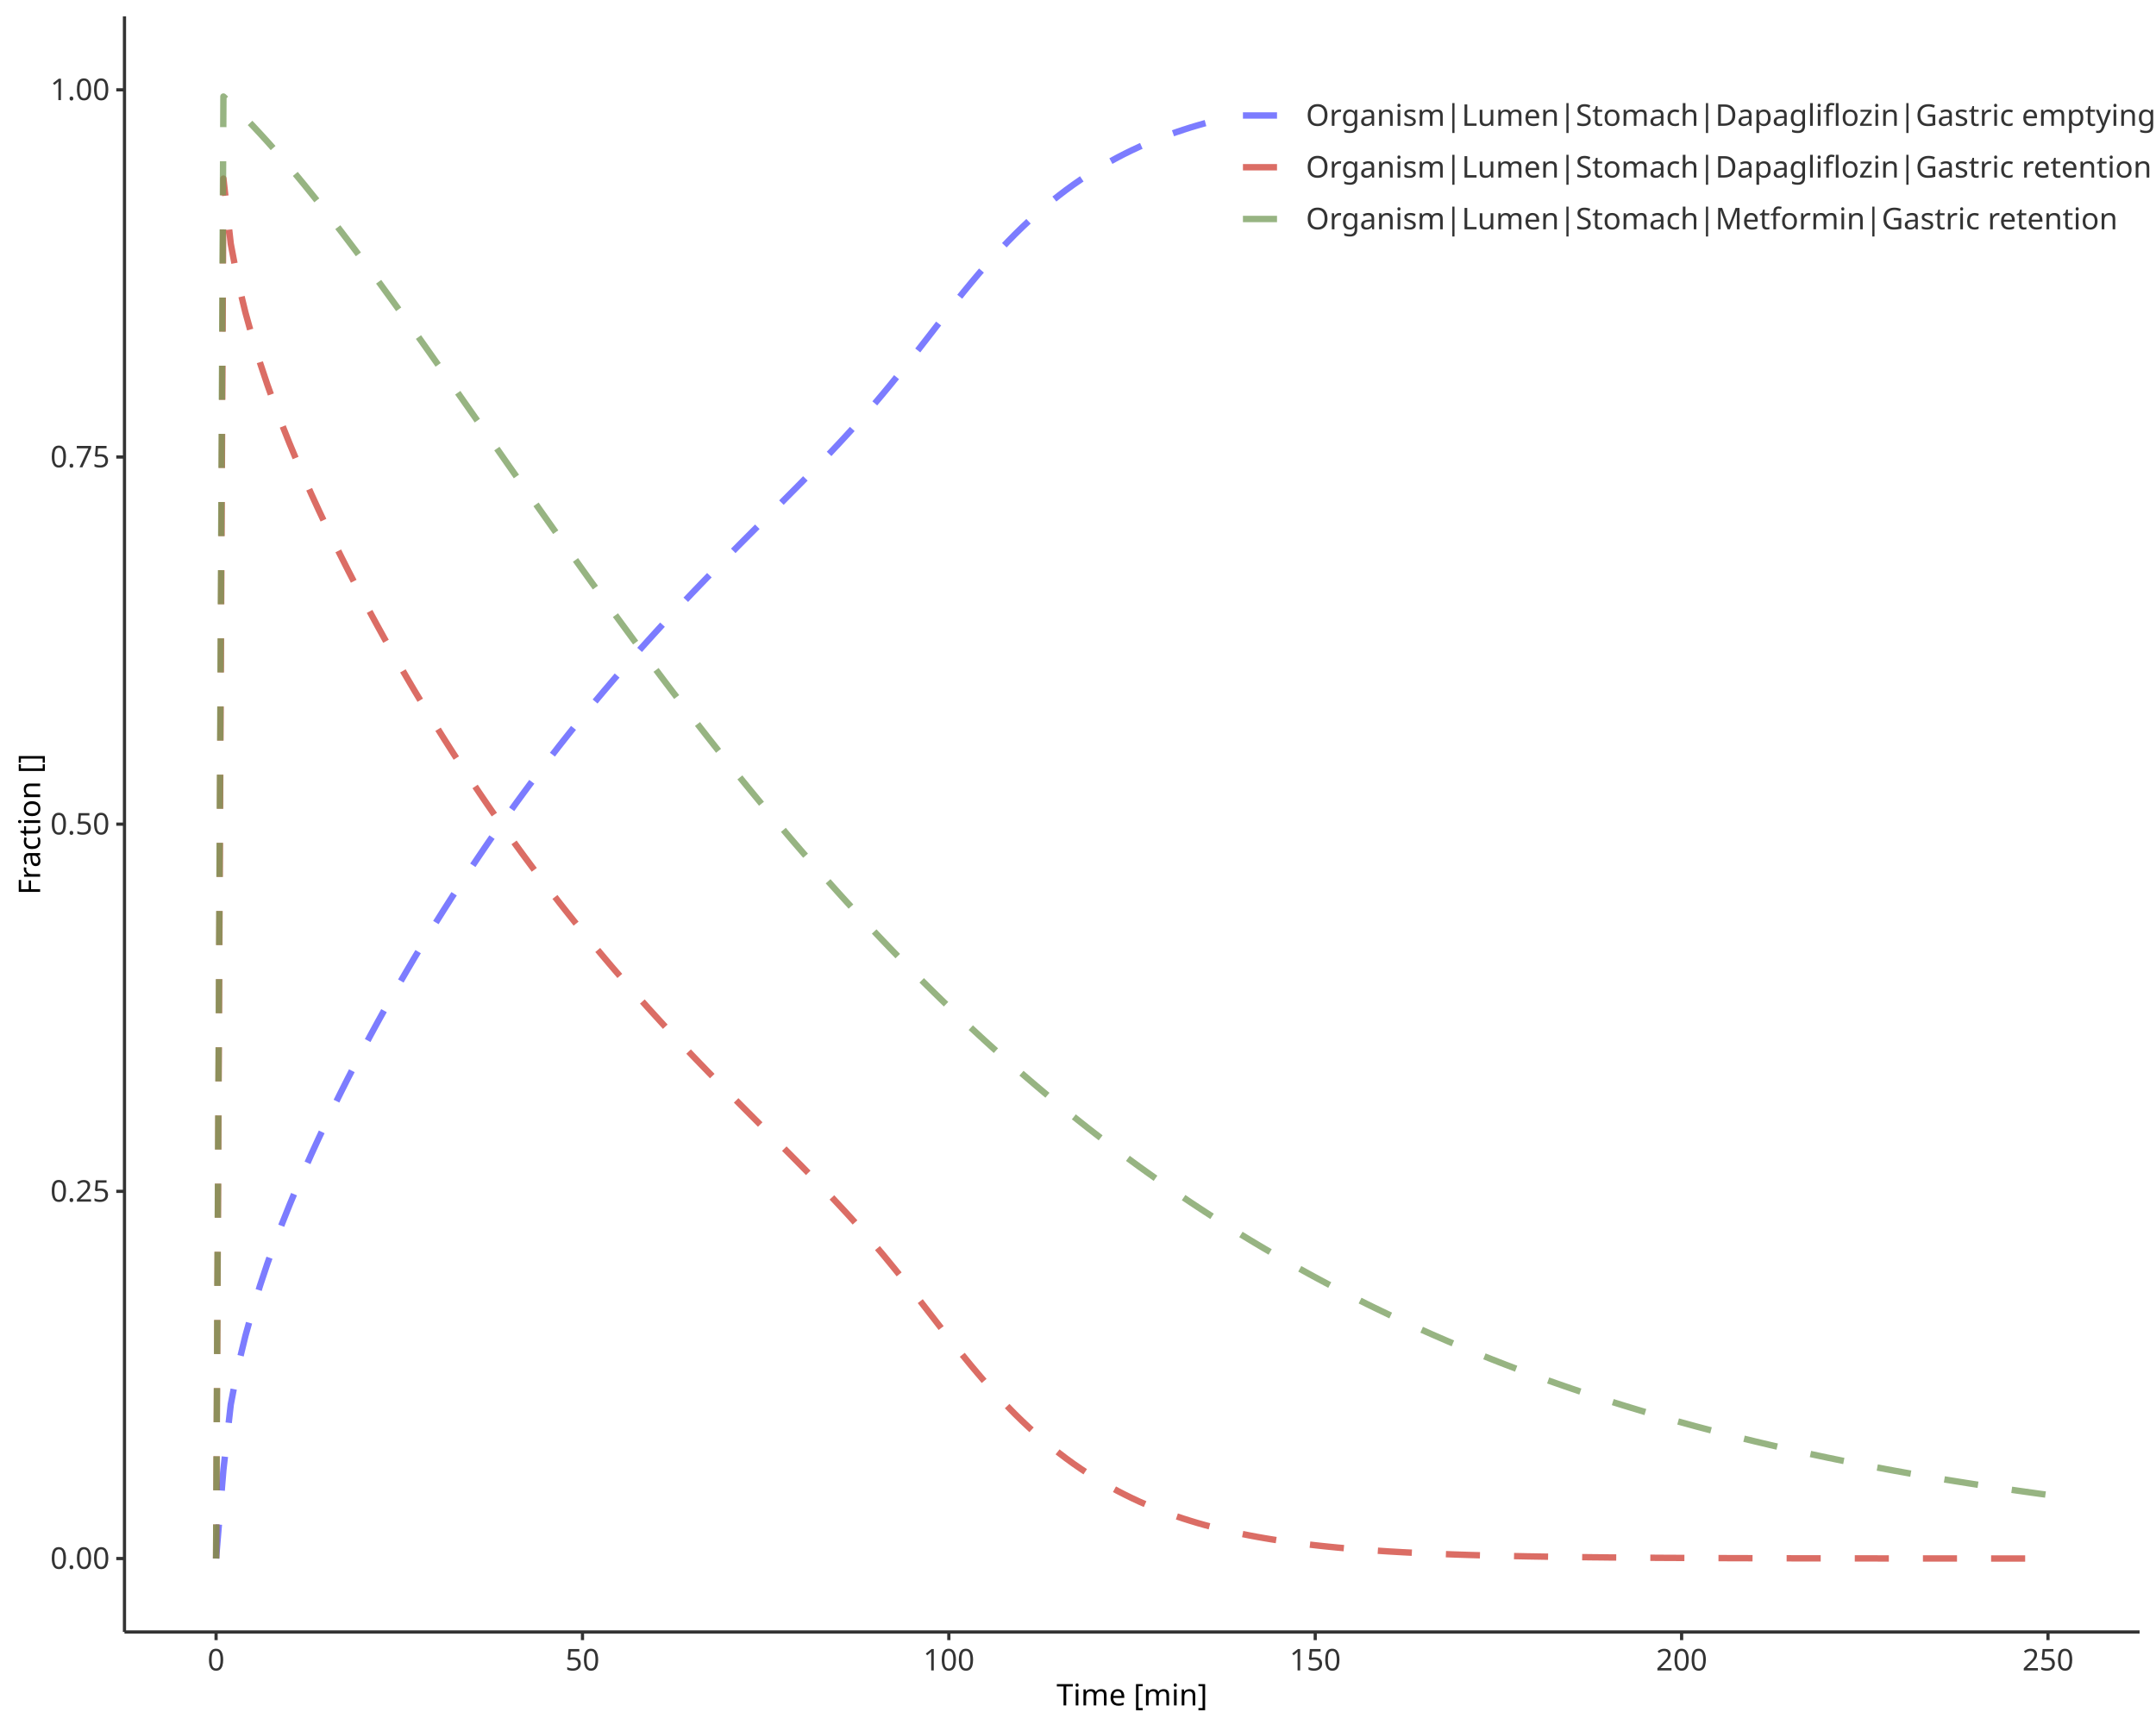
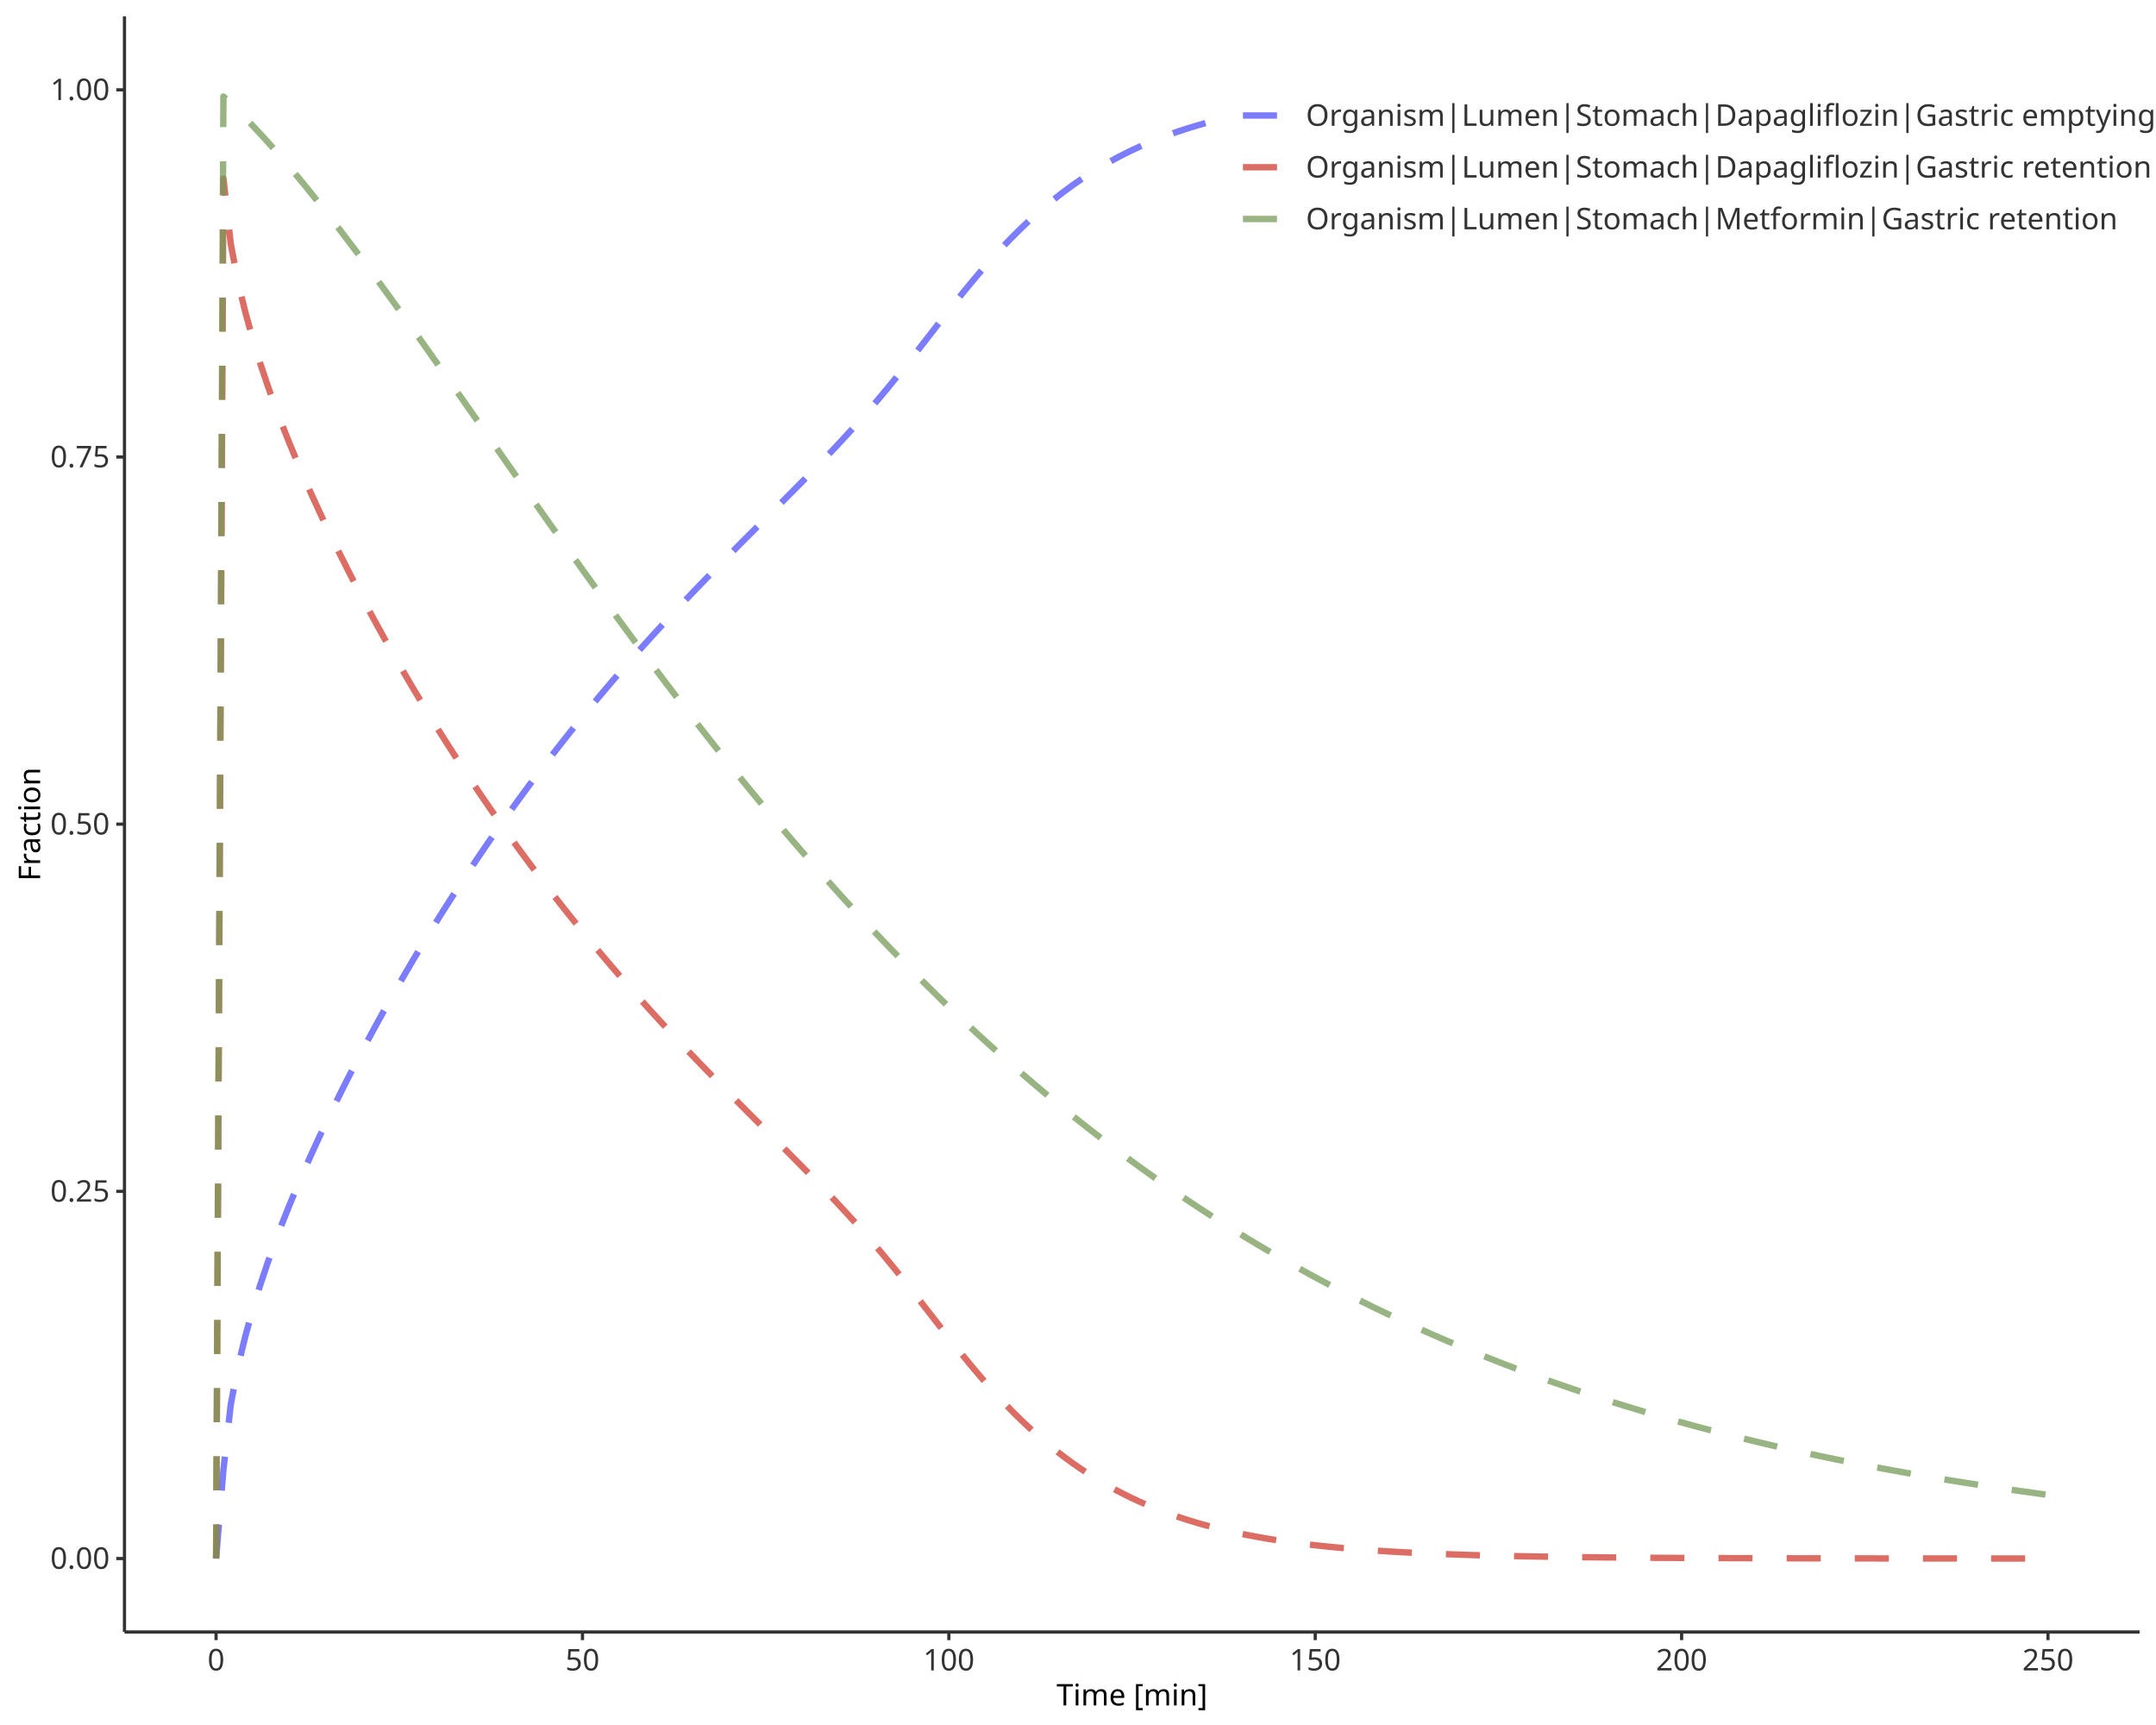
<svg xmlns="http://www.w3.org/2000/svg" class="svglite" data-engine-version="2.0" width="720.00pt" height="576.00pt" viewBox="0 0 720.00 576.00">
  <defs>
    <style type="text/css">
    .svglite line, .svglite polyline, .svglite polygon, .svglite path, .svglite rect, .svglite circle {
      fill: none;
      stroke: #000000;
      stroke-linecap: round;
      stroke-linejoin: round;
      stroke-miterlimit: 10.00;
    }
  </style>
  </defs>
  <rect width="100%" height="100%" style="stroke: none; fill: #FFFFFF;" />
  <defs>
    <clipPath id="cpMC4wMHw3MjAuMDB8MC4wMHw1NzYuMDA=">
      <rect x="0.00" y="0.00" width="720.00" height="576.00" />
    </clipPath>
  </defs>
  <g clip-path="url(#cpMC4wMHw3MjAuMDB8MC4wMHw1NzYuMDA=)">
    <rect x="0.00" y="0.00" width="720.00" height="576.00" style="stroke-width: 1.07; stroke: none; fill: #FFFFFF;" />
  </g>
  <defs>
    <clipPath id="cpNDEuNTd8NzE0LjUyfDUuNDh8NTQ0Ljkz">
      <rect x="41.57" y="5.48" width="672.95" height="539.45" />
    </clipPath>
  </defs>
  <g clip-path="url(#cpNDEuNTd8NzE0LjUyfDUuNDh8NTQ0Ljkz)">
    <rect x="41.57" y="5.48" width="672.95" height="539.45" style="stroke-width: 1.07; stroke: none; fill: #FFFFFF;" />
    <polyline points="41.57,459.11 714.52,459.11 " style="stroke-width: 0.53; stroke: #FFFFFF; stroke-linecap: butt;" />
    <polyline points="41.57,336.50 714.52,336.50 " style="stroke-width: 0.53; stroke: #FFFFFF; stroke-linecap: butt;" />
    <polyline points="41.57,213.90 714.52,213.90 " style="stroke-width: 0.53; stroke: #FFFFFF; stroke-linecap: butt;" />
    <polyline points="41.57,91.29 714.52,91.29 " style="stroke-width: 0.53; stroke: #FFFFFF; stroke-linecap: butt;" />
    <polyline points="133.34,544.93 133.34,5.48 " style="stroke-width: 0.53; stroke: #FFFFFF; stroke-linecap: butt;" />
    <polyline points="255.69,544.93 255.69,5.48 " style="stroke-width: 0.53; stroke: #FFFFFF; stroke-linecap: butt;" />
    <polyline points="378.05,544.93 378.05,5.48 " style="stroke-width: 0.53; stroke: #FFFFFF; stroke-linecap: butt;" />
    <polyline points="500.40,544.93 500.40,5.48 " style="stroke-width: 0.53; stroke: #FFFFFF; stroke-linecap: butt;" />
    <polyline points="622.75,544.93 622.75,5.48 " style="stroke-width: 0.53; stroke: #FFFFFF; stroke-linecap: butt;" />
  </g>
  <g clip-path="url(#cpMC4wMHw3MjAuMDB8MC4wMHw1NzYuMDA=)">
</g>
  <g clip-path="url(#cpNDEuNTd8NzE0LjUyfDUuNDh8NTQ0Ljkz)">
</g>
  <g clip-path="url(#cpMC4wMHw3MjAuMDB8MC4wMHw1NzYuMDA=)">
</g>
  <g clip-path="url(#cpNDEuNTd8NzE0LjUyfDUuNDh8NTQ0Ljkz)">
</g>
  <g clip-path="url(#cpMC4wMHw3MjAuMDB8MC4wMHw1NzYuMDA=)">
</g>
  <g clip-path="url(#cpNDEuNTd8NzE0LjUyfDUuNDh8NTQ0Ljkz)">
</g>
  <g clip-path="url(#cpMC4wMHw3MjAuMDB8MC4wMHw1NzYuMDA=)">
</g>
  <g clip-path="url(#cpNDEuNTd8NzE0LjUyfDUuNDh8NTQ0Ljkz)">
</g>
  <g clip-path="url(#cpMC4wMHw3MjAuMDB8MC4wMHw1NzYuMDA=)">
</g>
  <g clip-path="url(#cpNDEuNTd8NzE0LjUyfDUuNDh8NTQ0Ljkz)">
</g>
  <g clip-path="url(#cpMC4wMHw3MjAuMDB8MC4wMHw1NzYuMDA=)">
</g>
  <g clip-path="url(#cpNDEuNTd8NzE0LjUyfDUuNDh8NTQ0Ljkz)">
</g>
  <g clip-path="url(#cpMC4wMHw3MjAuMDB8MC4wMHw1NzYuMDA=)">
</g>
  <g clip-path="url(#cpNDEuNTd8NzE0LjUyfDUuNDh8NTQ0Ljkz)">
</g>
  <g clip-path="url(#cpMC4wMHw3MjAuMDB8MC4wMHw1NzYuMDA=)">
</g>
  <g clip-path="url(#cpNDEuNTd8NzE0LjUyfDUuNDh8NTQ0Ljkz)">
</g>
  <g clip-path="url(#cpMC4wMHw3MjAuMDB8MC4wMHw1NzYuMDA=)">
</g>
  <g clip-path="url(#cpNDEuNTd8NzE0LjUyfDUuNDh8NTQ0Ljkz)">
</g>
  <g clip-path="url(#cpMC4wMHw3MjAuMDB8MC4wMHw1NzYuMDA=)">
</g>
  <g clip-path="url(#cpNDEuNTd8NzE0LjUyfDUuNDh8NTQ0Ljkz)">
</g>
  <g clip-path="url(#cpMC4wMHw3MjAuMDB8MC4wMHw1NzYuMDA=)">
</g>
  <g clip-path="url(#cpNDEuNTd8NzE0LjUyfDUuNDh8NTQ0Ljkz)">
</g>
  <g clip-path="url(#cpMC4wMHw3MjAuMDB8MC4wMHw1NzYuMDA=)">
</g>
  <g clip-path="url(#cpNDEuNTd8NzE0LjUyfDUuNDh8NTQ0Ljkz)">
</g>
  <g clip-path="url(#cpMC4wMHw3MjAuMDB8MC4wMHw1NzYuMDA=)">
</g>
  <g clip-path="url(#cpNDEuNTd8NzE0LjUyfDUuNDh8NTQ0Ljkz)">
</g>
  <g clip-path="url(#cpMC4wMHw3MjAuMDB8MC4wMHw1NzYuMDA=)">
</g>
  <g clip-path="url(#cpNDEuNTd8NzE0LjUyfDUuNDh8NTQ0Ljkz)">
</g>
  <g clip-path="url(#cpMC4wMHw3MjAuMDB8MC4wMHw1NzYuMDA=)">
</g>
  <g clip-path="url(#cpNDEuNTd8NzE0LjUyfDUuNDh8NTQ0Ljkz)">
</g>
  <g clip-path="url(#cpMC4wMHw3MjAuMDB8MC4wMHw1NzYuMDA=)">
</g>
  <g clip-path="url(#cpNDEuNTd8NzE0LjUyfDUuNDh8NTQ0Ljkz)">
    <polyline points="72.16,520.41 74.61,490.78 77.06,469.02 79.50,456.19 81.95,446.08 84.40,437.24 86.84,429.27 89.29,421.93 91.74,415.09 94.18,408.63 96.63,402.49 99.08,396.60 101.53,390.92 103.97,385.43 106.42,380.10 108.87,374.90 111.31,369.83 113.76,364.88 116.21,360.02 118.66,355.27 121.10,350.60 123.55,346.02 126.00,341.52 128.44,337.10 130.89,332.75 133.34,328.47 135.79,324.25 138.23,320.10 140.68,316.02 143.13,312.00 145.57,308.03 148.02,304.13 150.47,300.28 152.91,296.49 155.36,292.75 157.81,289.06 160.26,285.43 162.70,281.84 165.15,278.30 167.60,274.82 170.04,271.38 172.49,267.98 174.94,264.63 177.39,261.33 179.83,258.07 182.28,254.85 184.73,251.67 187.17,248.54 189.62,245.44 192.07,242.38 194.52,239.36 196.96,236.38 199.41,233.43 201.86,230.52 204.30,227.65 206.75,224.80 209.20,221.99 211.64,219.21 214.09,216.46 216.54,213.74 218.99,211.04 221.43,208.38 223.88,205.74 226.33,203.12 228.77,200.53 231.22,197.96 233.67,195.41 236.12,192.87 238.56,190.36 241.01,187.86 243.46,185.38 245.90,182.91 248.35,180.44 250.80,177.99 253.25,175.54 255.69,173.09 258.14,170.64 260.59,168.20 263.03,165.74 265.48,163.28 267.93,160.80 270.37,158.30 272.82,155.79 275.27,153.25 277.72,150.68 280.16,148.08 282.61,145.43 285.06,142.75 287.50,140.01 289.95,137.23 292.40,134.39 294.85,131.49 297.29,128.54 299.74,125.53 302.19,122.48 304.63,119.38 307.08,116.25 309.53,113.10 311.98,109.94 314.42,106.79 316.87,103.66 319.32,100.57 321.76,97.52 324.21,94.54 326.66,91.62 329.10,88.79 331.55,86.03 334.00,83.36 336.45,80.79 338.89,78.30 341.34,75.90 343.79,73.60 346.23,71.39 348.68,69.27 351.13,67.24 353.58,65.30 356.02,63.44 358.47,61.66 360.92,59.96 363.36,58.34 365.81,56.80 368.26,55.33 370.71,53.94 373.15,52.61 375.60,51.34 378.05,50.14 380.49,49.01 382.94,47.93 385.39,46.90 387.83,45.93 390.28,45.02 392.73,44.15 395.18,43.33 397.62,42.55 400.07,41.82 402.52,41.12 404.96,40.47 407.41,39.85 409.86,39.27 412.31,38.72 414.75,38.20 417.20,37.71 419.65,37.25 422.09,36.82 424.54,36.41 426.99,36.03 429.44,35.67 431.88,35.33 434.33,35.01 436.78,34.71 439.22,34.42 441.67,34.16 444.12,33.91 446.56,33.67 449.01,33.45 451.46,33.24 453.91,33.04 456.35,32.86 458.80,32.68 461.25,32.52 463.69,32.37 466.14,32.22 468.59,32.09 471.04,31.96 473.48,31.84 475.93,31.73 478.38,31.63 480.82,31.53 483.27,31.43 485.72,31.35 488.17,31.26 490.61,31.19 493.06,31.11 495.51,31.05 497.95,30.98 500.40,30.92 502.85,30.87 505.29,30.81 507.74,30.76 510.19,30.72 512.64,30.67 515.08,30.63 517.53,30.59 519.98,30.56 522.42,30.52 524.87,30.49 527.32,30.46 529.77,30.43 532.21,30.41 534.66,30.38 537.11,30.36 539.55,30.33 542.00,30.31 544.45,30.29 546.90,30.28 549.34,30.26 551.79,30.24 554.24,30.23 556.68,30.21 559.13,30.20 561.58,30.19 564.02,30.18 566.47,30.16 568.92,30.15 571.37,30.14 573.81,30.13 576.26,30.13 578.71,30.12 581.15,30.11 583.60,30.10 586.05,30.10 588.50,30.09 590.94,30.08 593.39,30.08 595.84,30.07 598.28,30.07 600.73,30.06 603.18,30.06 605.63,30.06 608.07,30.05 610.52,30.05 612.97,30.04 615.41,30.04 617.86,30.04 620.31,30.04 622.75,30.03 625.20,30.03 627.65,30.03 630.10,30.03 632.54,30.02 634.99,30.02 637.44,30.02 639.88,30.02 642.33,30.02 644.78,30.01 647.23,30.01 649.67,30.01 652.12,30.01 654.57,30.01 657.01,30.01 659.46,30.01 661.91,30.01 664.36,30.01 666.80,30.00 669.25,30.00 671.70,30.00 674.14,30.00 676.59,30.00 679.04,30.00 681.48,30.00 683.93,30.00 " style="stroke-width: 2.13; stroke: #5050FF; stroke-opacity: 0.75; stroke-dasharray: 11.38,11.38; stroke-linecap: butt;" />
    <polyline points="72.16,520.41 74.61,59.62 77.06,81.39 79.50,94.22 81.95,104.33 84.40,113.16 86.84,121.14 89.29,128.47 91.74,135.32 94.18,141.77 96.63,147.92 99.08,153.81 101.53,159.48 103.97,164.98 106.42,170.31 108.87,175.50 111.31,180.57 113.76,185.53 116.21,190.38 118.66,195.14 121.10,199.80 123.55,204.38 126.00,208.88 128.44,213.31 130.89,217.66 133.34,221.94 135.79,226.15 138.23,230.30 140.68,234.38 143.13,238.41 145.57,242.37 148.02,246.27 150.47,250.12 152.91,253.92 155.36,257.66 157.81,261.34 160.26,264.98 162.70,268.56 165.15,272.10 167.60,275.59 170.04,279.03 172.49,282.42 174.94,285.77 177.39,289.07 179.83,292.33 182.28,295.55 184.73,298.73 187.17,301.87 189.62,304.96 192.07,308.02 194.52,311.04 196.96,314.02 199.41,316.97 201.86,319.88 204.30,322.76 206.75,325.60 209.20,328.42 211.64,331.20 214.09,333.95 216.54,336.67 218.99,339.36 221.43,342.03 223.88,344.67 226.33,347.28 228.77,349.88 231.22,352.45 233.67,355.00 236.12,357.53 238.56,360.04 241.01,362.54 243.46,365.03 245.90,367.50 248.35,369.96 250.80,372.42 253.25,374.87 255.69,377.31 258.14,379.76 260.59,382.21 263.03,384.66 265.48,387.13 267.93,389.61 270.37,392.10 272.82,394.61 275.27,397.15 277.72,399.72 280.16,402.33 282.61,404.97 285.06,407.66 287.50,410.39 289.95,413.18 292.40,416.02 294.85,418.91 297.29,421.87 299.74,424.87 302.19,427.93 304.63,431.03 307.08,434.16 309.53,437.31 311.98,440.46 314.42,443.61 316.87,446.74 319.32,449.84 321.76,452.88 324.21,455.87 326.66,458.78 329.10,461.62 331.55,464.37 334.00,467.04 336.45,469.62 338.89,472.11 341.34,474.50 343.79,476.80 346.23,479.01 348.68,481.13 351.13,483.16 353.58,485.11 356.02,486.97 358.47,488.75 360.92,490.44 363.36,492.06 365.81,493.60 368.26,495.07 370.71,496.47 373.15,497.80 375.60,499.06 378.05,500.26 380.49,501.40 382.94,502.48 385.39,503.50 387.83,504.47 390.28,505.39 392.73,506.26 395.18,507.08 397.62,507.85 400.07,508.59 402.52,509.28 404.96,509.93 407.41,510.55 409.86,511.13 412.31,511.68 414.75,512.20 417.20,512.69 419.65,513.15 422.09,513.58 424.54,513.99 426.99,514.37 429.44,514.74 431.88,515.08 434.33,515.40 436.78,515.70 439.22,515.98 441.67,516.25 444.12,516.50 446.56,516.74 449.01,516.96 451.46,517.17 453.91,517.36 456.35,517.55 458.80,517.72 461.25,517.88 463.69,518.04 466.14,518.18 468.59,518.32 471.04,518.44 473.48,518.56 475.93,518.67 478.38,518.78 480.82,518.88 483.27,518.97 485.72,519.06 488.17,519.14 490.61,519.22 493.06,519.29 495.51,519.36 497.95,519.42 500.40,519.48 502.85,519.54 505.29,519.59 507.74,519.64 510.19,519.69 512.64,519.73 515.08,519.77 517.53,519.81 519.98,519.85 522.42,519.88 524.87,519.91 527.32,519.94 529.77,519.97 532.21,520.00 534.66,520.02 537.11,520.05 539.55,520.07 542.00,520.09 544.45,520.11 546.90,520.13 549.34,520.15 551.79,520.16 554.24,520.18 556.68,520.19 559.13,520.20 561.58,520.22 564.02,520.23 566.47,520.24 568.92,520.25 571.37,520.26 573.81,520.27 576.26,520.28 578.71,520.29 581.15,520.29 583.60,520.30 586.05,520.31 588.50,520.31 590.94,520.32 593.39,520.33 595.84,520.33 598.28,520.34 600.73,520.34 603.18,520.35 605.63,520.35 608.07,520.35 610.52,520.36 612.97,520.36 615.41,520.36 617.86,520.37 620.31,520.37 622.75,520.37 625.20,520.37 627.65,520.38 630.10,520.38 632.54,520.38 634.99,520.38 637.44,520.38 639.88,520.39 642.33,520.39 644.78,520.39 647.23,520.39 649.67,520.39 652.12,520.39 654.57,520.39 657.01,520.40 659.46,520.40 661.91,520.40 664.36,520.40 666.80,520.40 669.25,520.40 671.70,520.40 674.14,520.40 676.59,520.40 679.04,520.40 681.48,520.40 683.93,520.40 " style="stroke-width: 2.13; stroke: #CE3D32; stroke-opacity: 0.75; stroke-dasharray: 11.38,11.38; stroke-linecap: butt;" />
    <polyline points="72.16,520.41 74.61,32.23 77.06,34.55 79.50,36.95 81.95,39.43 84.40,41.98 86.84,44.60 89.29,47.28 91.74,50.03 94.18,52.84 96.63,55.71 99.08,58.63 101.53,61.59 103.97,64.61 106.42,67.67 108.87,70.77 111.31,73.92 113.76,77.09 116.21,80.31 118.66,83.55 121.10,86.83 123.55,90.13 126.00,93.46 128.44,96.81 130.89,100.18 133.34,103.57 135.79,106.98 138.23,110.41 140.68,113.85 143.13,117.30 145.57,120.76 148.02,124.23 150.47,127.71 152.91,131.20 155.36,134.69 157.81,138.18 160.26,141.68 162.70,145.18 165.15,148.67 167.60,152.17 170.04,155.66 172.49,159.15 174.94,162.63 177.39,166.11 179.83,169.58 182.28,173.04 184.73,176.50 187.17,179.94 189.62,183.38 192.07,186.80 194.52,190.22 196.96,193.62 199.41,197.00 201.86,200.38 204.30,203.74 206.75,207.08 209.20,210.41 211.64,213.72 214.09,217.01 216.54,220.29 218.99,223.55 221.43,226.79 223.88,230.02 226.33,233.22 228.77,236.40 231.22,239.57 233.67,242.71 236.12,245.84 238.56,248.94 241.01,252.02 243.46,255.09 245.90,258.13 248.35,261.14 250.80,264.14 253.25,267.11 255.69,270.06 258.14,272.99 260.59,275.90 263.03,278.78 265.48,281.64 267.93,284.47 270.37,287.29 272.82,290.08 275.27,292.84 277.72,295.58 280.16,298.30 282.61,301.00 285.06,303.67 287.50,306.32 289.95,308.94 292.40,311.54 294.85,314.11 297.29,316.66 299.74,319.19 302.19,321.70 304.63,324.18 307.08,326.63 309.53,329.06 311.98,331.47 314.42,333.86 316.87,336.22 319.32,338.56 321.76,340.87 324.21,343.16 326.66,345.43 329.10,347.67 331.55,349.89 334.00,352.09 336.45,354.26 338.89,356.41 341.34,358.54 343.79,360.65 346.23,362.73 348.68,364.79 351.13,366.83 353.58,368.84 356.02,370.84 358.47,372.81 360.92,374.76 363.36,376.69 365.81,378.59 368.26,380.48 370.71,382.34 373.15,384.19 375.60,386.01 378.05,387.81 380.49,389.59 382.94,391.35 385.39,393.09 387.83,394.81 390.28,396.50 392.73,398.18 395.18,399.84 397.62,401.48 400.07,403.10 402.52,404.70 404.96,406.28 407.41,407.84 409.86,409.39 412.31,410.91 414.75,412.42 417.20,413.91 419.65,415.38 422.09,416.83 424.54,418.26 426.99,419.68 429.44,421.08 431.88,422.46 434.33,423.82 436.78,425.17 439.22,426.50 441.67,427.81 444.12,429.11 446.56,430.39 449.01,431.66 451.46,432.91 453.91,434.14 456.35,435.36 458.80,436.56 461.25,437.74 463.69,438.91 466.14,440.07 468.59,441.21 471.04,442.34 473.48,443.45 475.93,444.54 478.38,445.63 480.82,446.69 483.27,447.75 485.72,448.79 488.17,449.82 490.61,450.83 493.06,451.83 495.51,452.82 497.95,453.79 500.40,454.75 502.85,455.70 505.29,456.63 507.74,457.56 510.19,458.47 512.64,459.37 515.08,460.25 517.53,461.13 519.98,461.99 522.42,462.84 524.87,463.68 527.32,464.51 529.77,465.32 532.21,466.13 534.66,466.92 537.11,467.70 539.55,468.48 542.00,469.24 544.45,469.99 546.90,470.73 549.34,471.46 551.79,472.18 554.24,472.90 556.68,473.60 559.13,474.29 561.58,474.97 564.02,475.64 566.47,476.31 568.92,476.96 571.37,477.60 573.81,478.24 576.26,478.87 578.71,479.48 581.15,480.09 583.60,480.69 586.05,481.29 588.50,481.87 590.94,482.45 593.39,483.01 595.84,483.57 598.28,484.12 600.73,484.67 603.18,485.20 605.63,485.73 608.07,486.25 610.52,486.77 612.97,487.27 615.41,487.77 617.86,488.26 620.31,488.75 622.75,489.23 625.20,489.70 627.65,490.16 630.10,490.62 632.54,491.07 634.99,491.51 637.44,491.95 639.88,492.38 642.33,492.81 644.78,493.23 647.23,493.64 649.67,494.05 652.12,494.45 654.57,494.84 657.01,495.23 659.46,495.61 661.91,495.99 664.36,496.37 666.80,496.73 669.25,497.09 671.70,497.45 674.14,497.80 676.59,498.15 679.04,498.49 681.48,498.83 683.93,499.16 " style="stroke-width: 2.13; stroke: #749B58; stroke-opacity: 0.75; stroke-dasharray: 11.38,11.38; stroke-linecap: butt;" />
  </g>
  <g clip-path="url(#cpMC4wMHw3MjAuMDB8MC4wMHw1NzYuMDA=)">
    <polyline points="41.57,544.93 41.57,5.48 " style="stroke-width: 1.07; stroke: #333333; stroke-linecap: butt;" />
    <text x="36.64" y="523.85" text-anchor="end" style="font-size: 10.00px; fill: #333333; font-family: sans;" textLength="19.46px" lengthAdjust="spacingAndGlyphs">0.00</text>
    <text x="36.64" y="401.25" text-anchor="end" style="font-size: 10.00px; fill: #333333; font-family: sans;" textLength="19.46px" lengthAdjust="spacingAndGlyphs">0.25</text>
    <text x="36.64" y="278.64" text-anchor="end" style="font-size: 10.00px; fill: #333333; font-family: sans;" textLength="19.46px" lengthAdjust="spacingAndGlyphs">0.50</text>
    <text x="36.64" y="156.04" text-anchor="end" style="font-size: 10.00px; fill: #333333; font-family: sans;" textLength="19.46px" lengthAdjust="spacingAndGlyphs">0.75</text>
    <text x="36.64" y="33.43" text-anchor="end" style="font-size: 10.00px; fill: #333333; font-family: sans;" textLength="19.46px" lengthAdjust="spacingAndGlyphs">1.00</text>
    <polyline points="38.83,520.41 41.57,520.41 " style="stroke-width: 1.07; stroke: #333333; stroke-linecap: butt;" />
    <polyline points="38.83,397.81 41.57,397.81 " style="stroke-width: 1.07; stroke: #333333; stroke-linecap: butt;" />
    <polyline points="38.83,275.20 41.57,275.20 " style="stroke-width: 1.07; stroke: #333333; stroke-linecap: butt;" />
    <polyline points="38.83,152.60 41.57,152.60 " style="stroke-width: 1.07; stroke: #333333; stroke-linecap: butt;" />
    <polyline points="38.83,29.99 41.57,29.99 " style="stroke-width: 1.07; stroke: #333333; stroke-linecap: butt;" />
    <polyline points="41.57,544.93 714.52,544.93 " style="stroke-width: 1.07; stroke: #333333; stroke-linecap: butt;" />
    <polyline points="72.16,547.67 72.16,544.93 " style="stroke-width: 1.07; stroke: #333333; stroke-linecap: butt;" />
    <polyline points="194.52,547.67 194.52,544.93 " style="stroke-width: 1.07; stroke: #333333; stroke-linecap: butt;" />
    <polyline points="316.87,547.67 316.87,544.93 " style="stroke-width: 1.07; stroke: #333333; stroke-linecap: butt;" />
    <polyline points="439.22,547.67 439.22,544.93 " style="stroke-width: 1.07; stroke: #333333; stroke-linecap: butt;" />
    <polyline points="561.58,547.67 561.58,544.93 " style="stroke-width: 1.07; stroke: #333333; stroke-linecap: butt;" />
    <polyline points="683.93,547.67 683.93,544.93 " style="stroke-width: 1.07; stroke: #333333; stroke-linecap: butt;" />
    <text x="72.16" y="557.78" text-anchor="middle" style="font-size: 10.00px; fill: #333333; font-family: sans;" textLength="5.56px" lengthAdjust="spacingAndGlyphs">0</text>
    <text x="194.52" y="557.78" text-anchor="middle" style="font-size: 10.00px; fill: #333333; font-family: sans;" textLength="11.12px" lengthAdjust="spacingAndGlyphs">50</text>
    <text x="316.87" y="557.78" text-anchor="middle" style="font-size: 10.00px; fill: #333333; font-family: sans;" textLength="16.69px" lengthAdjust="spacingAndGlyphs">100</text>
    <text x="439.22" y="557.78" text-anchor="middle" style="font-size: 10.00px; fill: #333333; font-family: sans;" textLength="16.69px" lengthAdjust="spacingAndGlyphs">150</text>
    <text x="561.58" y="557.78" text-anchor="middle" style="font-size: 10.00px; fill: #333333; font-family: sans;" textLength="16.69px" lengthAdjust="spacingAndGlyphs">200</text>
    <text x="683.93" y="557.78" text-anchor="middle" style="font-size: 10.00px; fill: #333333; font-family: sans;" textLength="16.69px" lengthAdjust="spacingAndGlyphs">250</text>
    <text x="378.05" y="569.48" text-anchor="middle" style="font-size: 10.00px; font-family: sans;" textLength="46.67px" lengthAdjust="spacingAndGlyphs">Time [min]</text>
-     <text transform="translate(13.40,275.21) rotate(-90)" text-anchor="middle" style="font-size: 10.00px; font-family: sans;" textLength="44.46px" lengthAdjust="spacingAndGlyphs">Fraction []</text>
+     <text transform="translate(13.40,275.21) rotate(-90)" text-anchor="middle" style="font-size: 10.00px; font-family: sans;" textLength="36.13px" lengthAdjust="spacingAndGlyphs">Fraction</text>
    <rect x="407.87" y="18.97" width="289.82" height="68.28" style="stroke-width: 1.07; stroke: none; fill: #FFFFFF;" />
    <rect x="413.35" y="29.92" width="17.28" height="17.28" style="stroke-width: 1.07; stroke: none; fill: #FFFFFF;" />
    <line x1="415.08" y1="38.56" x2="428.91" y2="38.56" style="stroke-width: 2.13; stroke: #5050FF; stroke-opacity: 0.75; stroke-dasharray: 11.38,11.38; stroke-linecap: butt;" />
    <rect x="413.35" y="47.20" width="17.28" height="17.28" style="stroke-width: 1.07; stroke: none; fill: #FFFFFF;" />
    <line x1="415.08" y1="55.84" x2="428.91" y2="55.84" style="stroke-width: 2.13; stroke: #CE3D32; stroke-opacity: 0.75; stroke-dasharray: 11.38,11.38; stroke-linecap: butt;" />
    <rect x="413.35" y="64.48" width="17.28" height="17.28" style="stroke-width: 1.07; stroke: none; fill: #FFFFFF;" />
    <line x1="415.08" y1="73.12" x2="428.91" y2="73.12" style="stroke-width: 2.13; stroke: #749B58; stroke-opacity: 0.75; stroke-dasharray: 11.38,11.38; stroke-linecap: butt;" />
    <text x="436.11" y="42.01" style="font-size: 10.00px; fill: #333333; font-family: sans;" textLength="256.10px" lengthAdjust="spacingAndGlyphs">Organism|Lumen|Stomach|Dapagliflozin|Gastric emptying</text>
    <text x="436.11" y="59.29" style="font-size: 10.00px; fill: #333333; font-family: sans;" textLength="254.44px" lengthAdjust="spacingAndGlyphs">Organism|Lumen|Stomach|Dapagliflozin|Gastric retention</text>
    <text x="436.11" y="76.57" style="font-size: 10.00px; fill: #333333; font-family: sans;" textLength="241.64px" lengthAdjust="spacingAndGlyphs">Organism|Lumen|Stomach|Metformin|Gastric retention</text>
  </g>
</svg>
